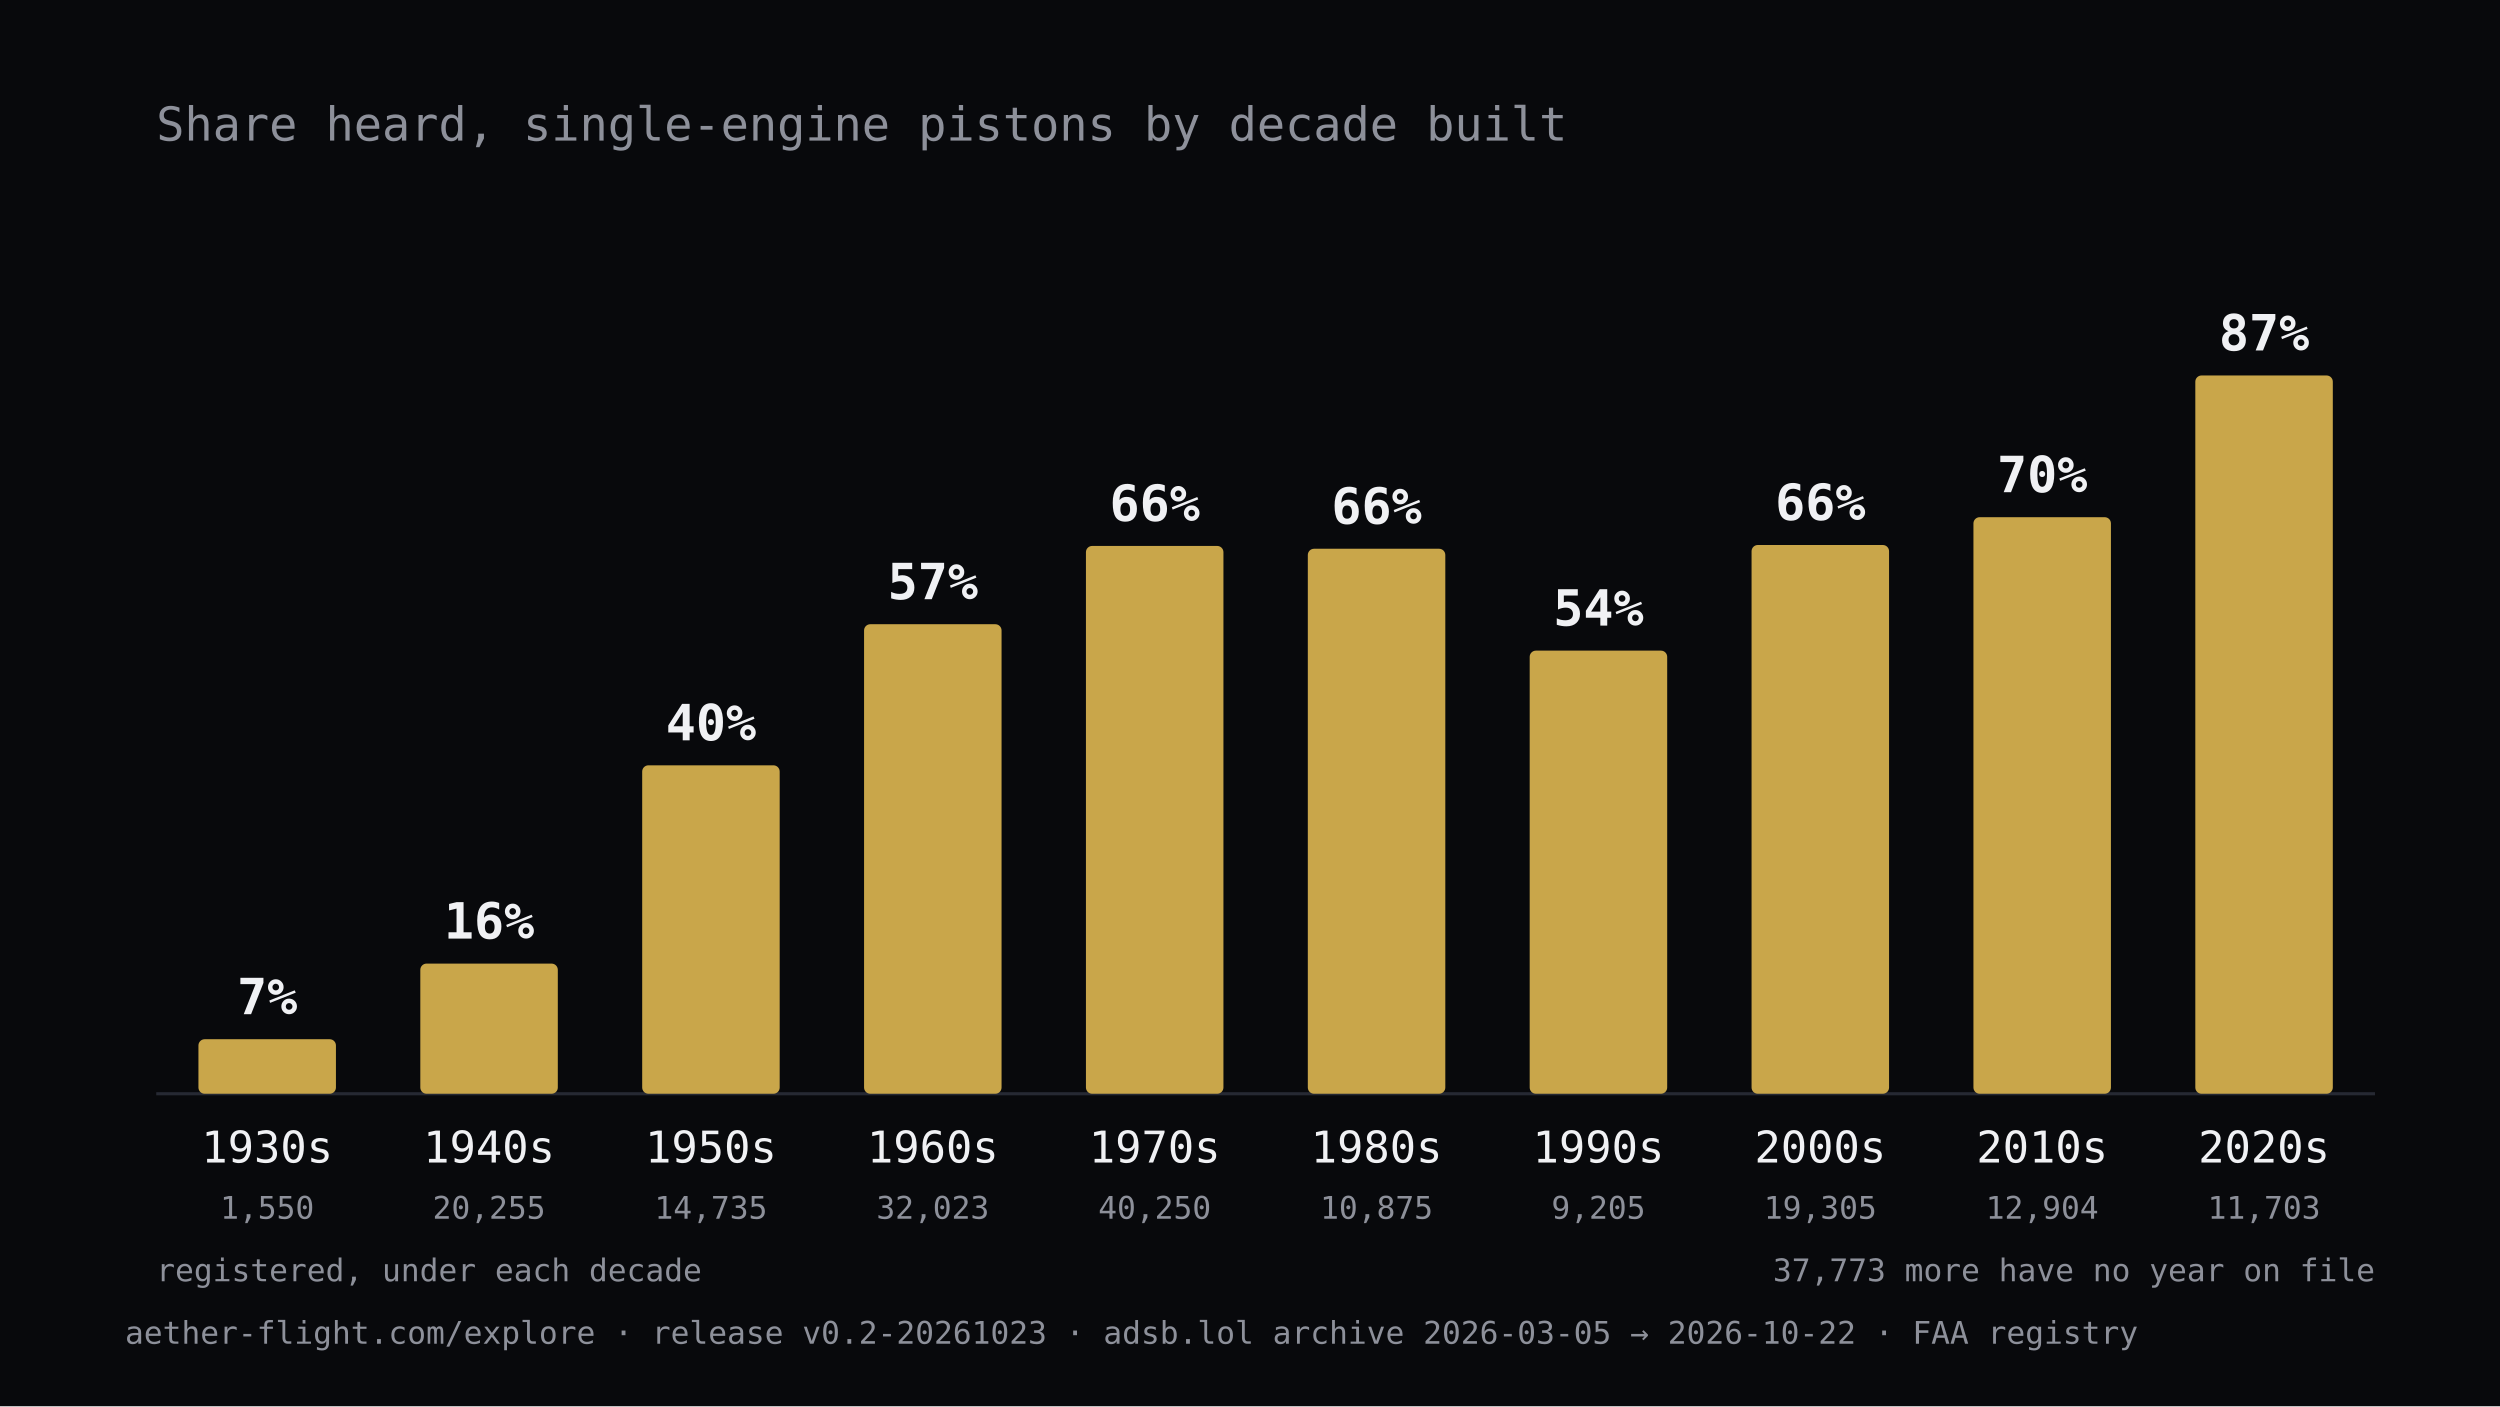
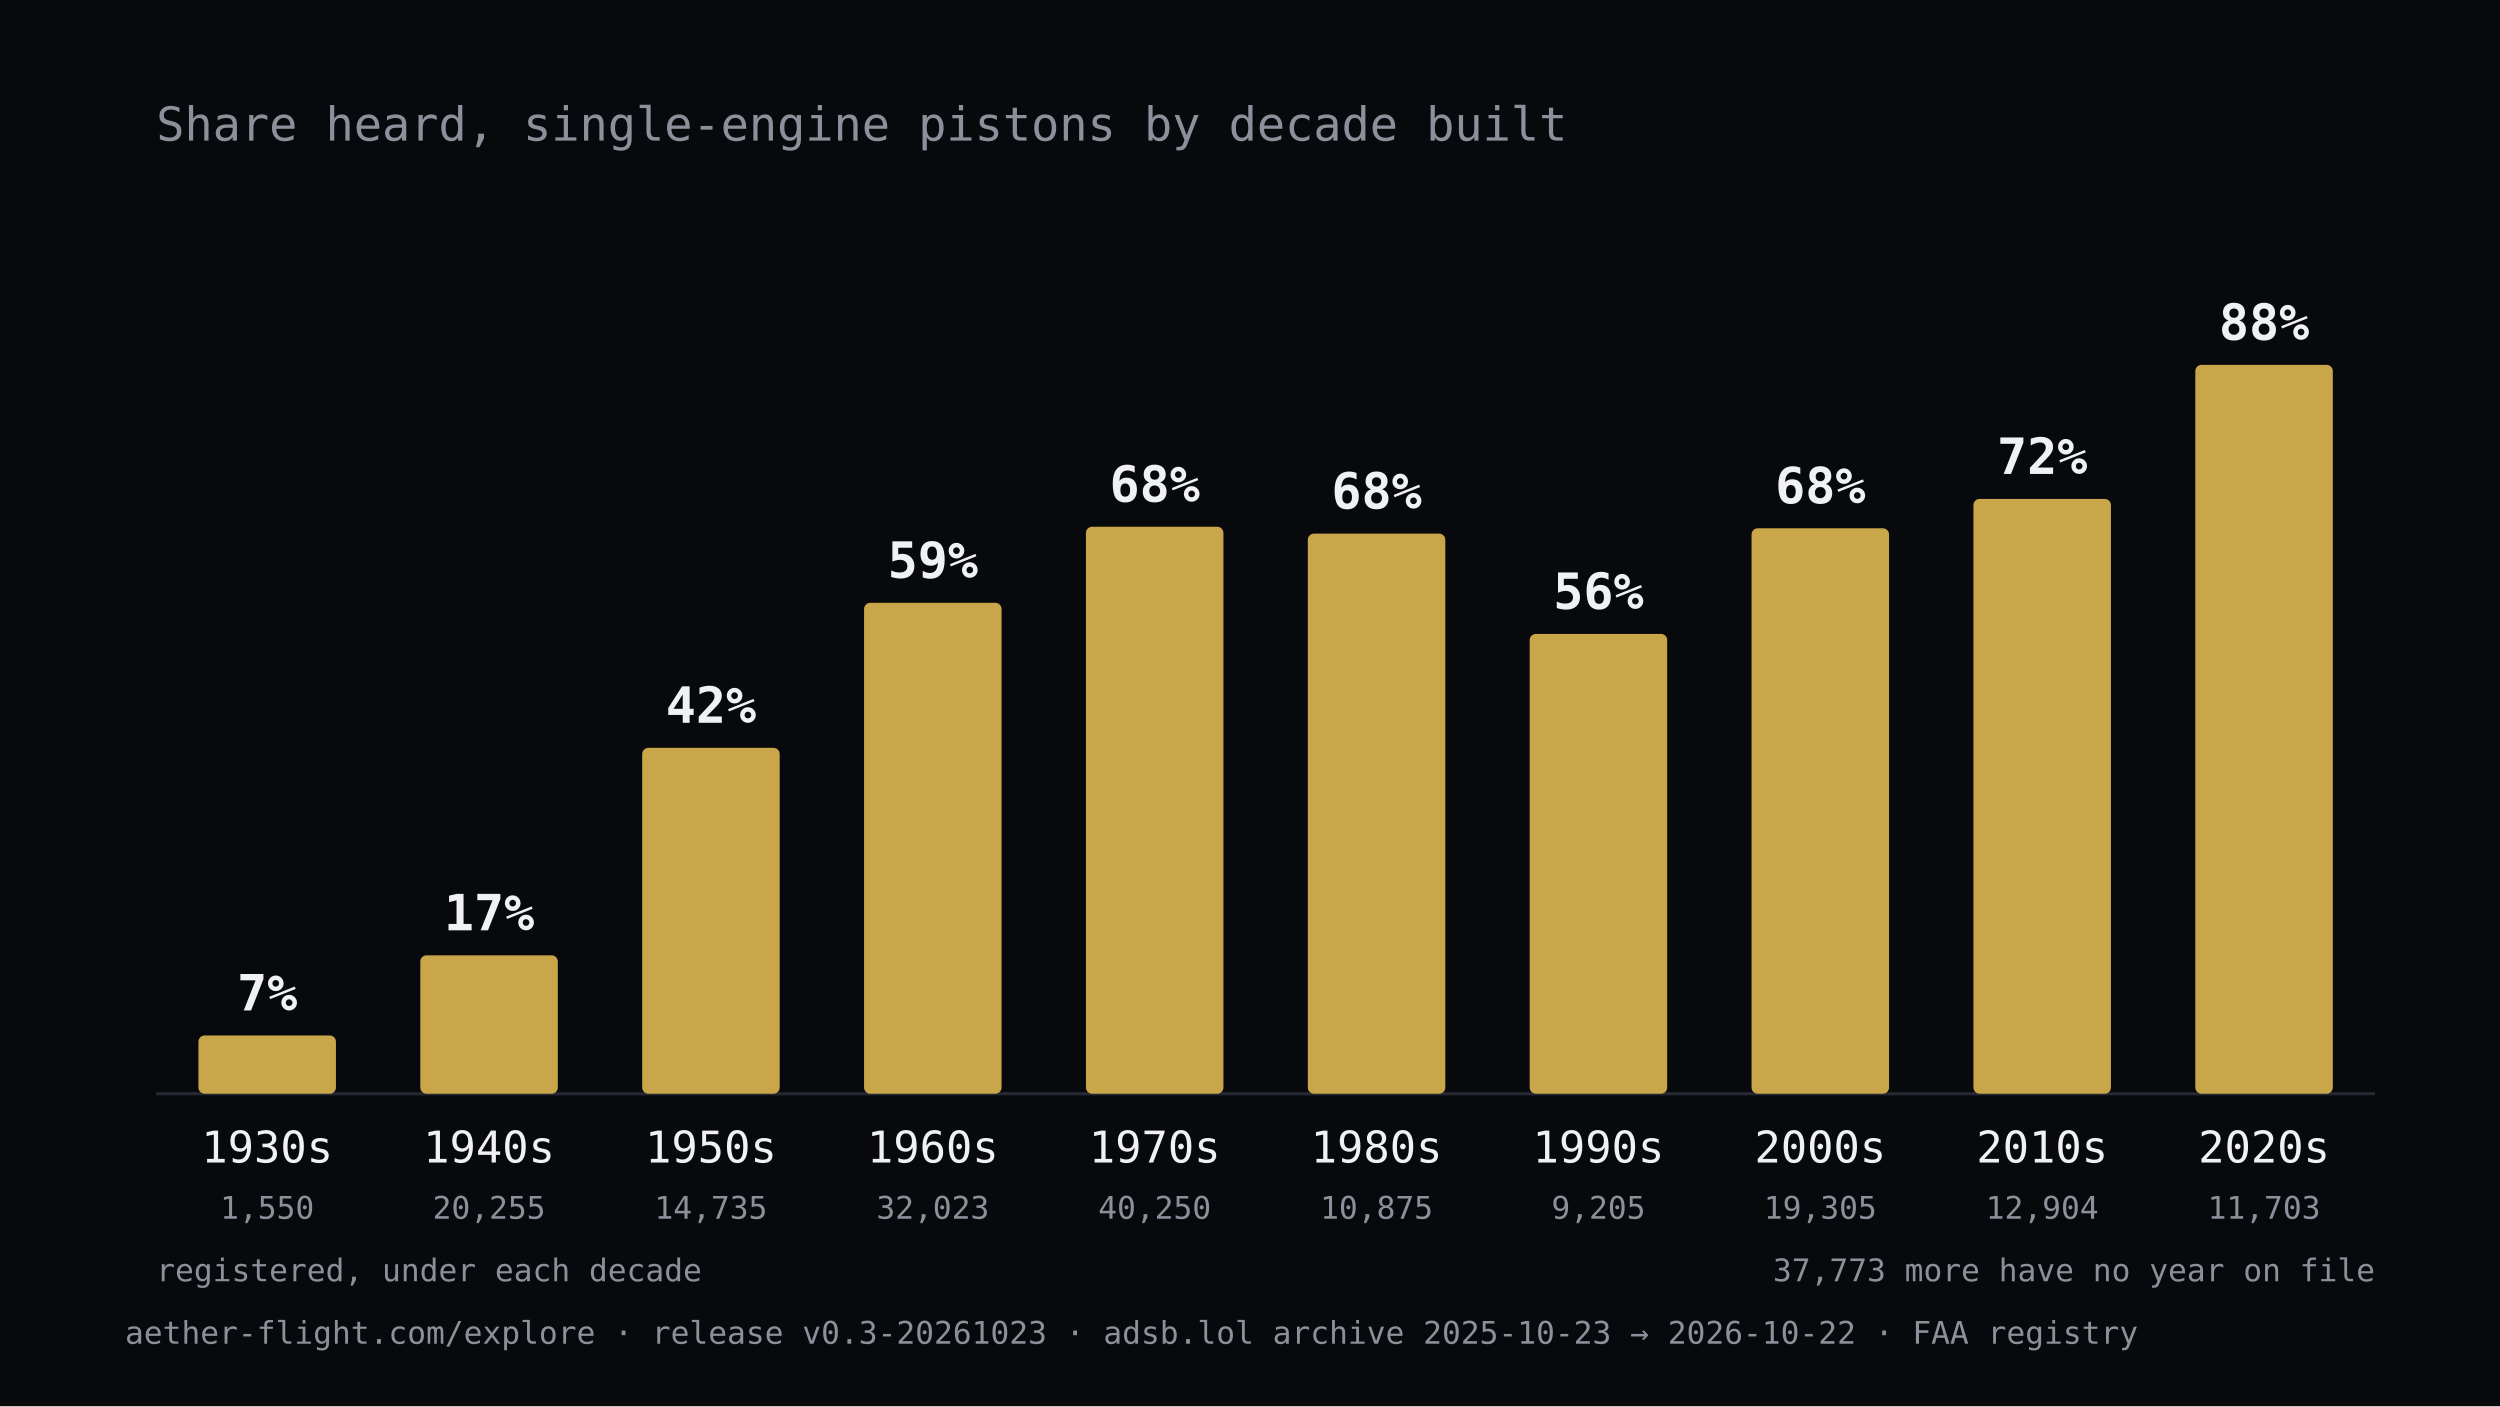
<svg xmlns="http://www.w3.org/2000/svg" viewBox="0 0 1600 900" width="1600" height="900" font-family="'Azeret Mono', Menlo, Consolas, monospace">
  <rect width="1600" height="900" fill="#08090c" />
  <line x1="100.0" y1="700.0" x2="1520.0" y2="700.0" stroke="#262933" stroke-width="2" />
-   <rect x="127.0" y="665.1" width="88.0" height="34.9" rx="4" fill="#c9a64a" />
-   <text x="171.0" y="649.1" font-size="32" font-weight="600" fill="#f0f1f4" text-anchor="middle">7%</text>
+   <rect x="127.0" y="662.7" width="88.0" height="37.3" rx="4" fill="#c9a64a" />
+   <text x="171.0" y="646.7" font-size="32" font-weight="600" fill="#f0f1f4" text-anchor="middle">7%</text>
  <text x="171.0" y="744.0" font-size="28" font-weight="400" fill="#f0f1f4" text-anchor="middle">1930s</text>
  <text x="171.0" y="780.0" font-size="20" font-weight="400" fill="#8d909a" text-anchor="middle">1,550</text>
-   <rect x="269.0" y="616.7" width="88.0" height="83.3" rx="4" fill="#c9a64a" />
-   <text x="313.0" y="600.7" font-size="32" font-weight="600" fill="#f0f1f4" text-anchor="middle">16%</text>
+   <rect x="269.0" y="611.4" width="88.0" height="88.6" rx="4" fill="#c9a64a" />
+   <text x="313.0" y="595.4" font-size="32" font-weight="600" fill="#f0f1f4" text-anchor="middle">17%</text>
  <text x="313.0" y="744.0" font-size="28" font-weight="400" fill="#f0f1f4" text-anchor="middle">1940s</text>
  <text x="313.0" y="780.0" font-size="20" font-weight="400" fill="#8d909a" text-anchor="middle">20,255</text>
-   <rect x="411.0" y="489.8" width="88.0" height="210.2" rx="4" fill="#c9a64a" />
-   <text x="455.0" y="473.8" font-size="32" font-weight="600" fill="#f0f1f4" text-anchor="middle">40%</text>
+   <rect x="411.0" y="478.6" width="88.0" height="221.4" rx="4" fill="#c9a64a" />
+   <text x="455.0" y="462.6" font-size="32" font-weight="600" fill="#f0f1f4" text-anchor="middle">42%</text>
  <text x="455.0" y="744.0" font-size="28" font-weight="400" fill="#f0f1f4" text-anchor="middle">1950s</text>
  <text x="455.0" y="780.0" font-size="20" font-weight="400" fill="#8d909a" text-anchor="middle">14,735</text>
-   <rect x="553.0" y="399.5" width="88.0" height="300.5" rx="4" fill="#c9a64a" />
-   <text x="597.0" y="383.5" font-size="32" font-weight="600" fill="#f0f1f4" text-anchor="middle">57%</text>
+   <rect x="553.0" y="385.8" width="88.0" height="314.2" rx="4" fill="#c9a64a" />
+   <text x="597.0" y="369.8" font-size="32" font-weight="600" fill="#f0f1f4" text-anchor="middle">59%</text>
  <text x="597.0" y="744.0" font-size="28" font-weight="400" fill="#f0f1f4" text-anchor="middle">1960s</text>
  <text x="597.0" y="780.0" font-size="20" font-weight="400" fill="#8d909a" text-anchor="middle">32,023</text>
-   <rect x="695.0" y="349.4" width="88.0" height="350.6" rx="4" fill="#c9a64a" />
-   <text x="739.0" y="333.4" font-size="32" font-weight="600" fill="#f0f1f4" text-anchor="middle">66%</text>
+   <rect x="695.0" y="337.1" width="88.0" height="362.9" rx="4" fill="#c9a64a" />
+   <text x="739.0" y="321.1" font-size="32" font-weight="600" fill="#f0f1f4" text-anchor="middle">68%</text>
  <text x="739.0" y="744.0" font-size="28" font-weight="400" fill="#f0f1f4" text-anchor="middle">1970s</text>
  <text x="739.0" y="780.0" font-size="20" font-weight="400" fill="#8d909a" text-anchor="middle">40,250</text>
-   <rect x="837.0" y="351.2" width="88.0" height="348.8" rx="4" fill="#c9a64a" />
-   <text x="881.0" y="335.2" font-size="32" font-weight="600" fill="#f0f1f4" text-anchor="middle">66%</text>
+   <rect x="837.0" y="341.5" width="88.0" height="358.5" rx="4" fill="#c9a64a" />
+   <text x="881.0" y="325.5" font-size="32" font-weight="600" fill="#f0f1f4" text-anchor="middle">68%</text>
  <text x="881.0" y="744.0" font-size="28" font-weight="400" fill="#f0f1f4" text-anchor="middle">1980s</text>
  <text x="881.0" y="780.0" font-size="20" font-weight="400" fill="#8d909a" text-anchor="middle">10,875</text>
-   <rect x="979.0" y="416.4" width="88.0" height="283.6" rx="4" fill="#c9a64a" />
-   <text x="1023.0" y="400.4" font-size="32" font-weight="600" fill="#f0f1f4" text-anchor="middle">54%</text>
+   <rect x="979.0" y="405.7" width="88.0" height="294.3" rx="4" fill="#c9a64a" />
+   <text x="1023.0" y="389.7" font-size="32" font-weight="600" fill="#f0f1f4" text-anchor="middle">56%</text>
  <text x="1023.0" y="744.0" font-size="28" font-weight="400" fill="#f0f1f4" text-anchor="middle">1990s</text>
  <text x="1023.0" y="780.0" font-size="20" font-weight="400" fill="#8d909a" text-anchor="middle">9,205</text>
-   <rect x="1121.0" y="348.8" width="88.0" height="351.2" rx="4" fill="#c9a64a" />
-   <text x="1165.0" y="332.8" font-size="32" font-weight="600" fill="#f0f1f4" text-anchor="middle">66%</text>
+   <rect x="1121.0" y="338.1" width="88.0" height="361.9" rx="4" fill="#c9a64a" />
+   <text x="1165.0" y="322.1" font-size="32" font-weight="600" fill="#f0f1f4" text-anchor="middle">68%</text>
  <text x="1165.0" y="744.0" font-size="28" font-weight="400" fill="#f0f1f4" text-anchor="middle">2000s</text>
  <text x="1165.0" y="780.0" font-size="20" font-weight="400" fill="#8d909a" text-anchor="middle">19,305</text>
-   <rect x="1263.0" y="331.0" width="88.0" height="369.0" rx="4" fill="#c9a64a" />
-   <text x="1307.0" y="315.0" font-size="32" font-weight="600" fill="#f0f1f4" text-anchor="middle">70%</text>
+   <rect x="1263.0" y="319.3" width="88.0" height="380.7" rx="4" fill="#c9a64a" />
+   <text x="1307.0" y="303.3" font-size="32" font-weight="600" fill="#f0f1f4" text-anchor="middle">72%</text>
  <text x="1307.0" y="744.0" font-size="28" font-weight="400" fill="#f0f1f4" text-anchor="middle">2010s</text>
  <text x="1307.0" y="780.0" font-size="20" font-weight="400" fill="#8d909a" text-anchor="middle">12,904</text>
-   <rect x="1405.0" y="240.3" width="88.0" height="459.7" rx="4" fill="#c9a64a" />
-   <text x="1449.0" y="224.3" font-size="32" font-weight="600" fill="#f0f1f4" text-anchor="middle">87%</text>
+   <rect x="1405.0" y="233.5" width="88.0" height="466.5" rx="4" fill="#c9a64a" />
+   <text x="1449.0" y="217.5" font-size="32" font-weight="600" fill="#f0f1f4" text-anchor="middle">88%</text>
  <text x="1449.0" y="744.0" font-size="28" font-weight="400" fill="#f0f1f4" text-anchor="middle">2020s</text>
  <text x="1449.0" y="780.0" font-size="20" font-weight="400" fill="#8d909a" text-anchor="middle">11,703</text>
  <text x="100.0" y="90.0" font-size="30" font-weight="400" fill="#8d909a" text-anchor="start">Share heard, single-engine pistons by decade built</text>
  <text x="100.0" y="820.0" font-size="20" font-weight="400" fill="#8d909a" text-anchor="start">registered, under each decade</text>
  <text x="1520.0" y="820.0" font-size="20" font-weight="400" fill="#8d909a" text-anchor="end">37,773 more have no year on file</text>
-   <text x="80.0" y="860.0" font-size="20" font-weight="400" fill="#8d909a" text-anchor="start">aether-flight.com/explore · release v0.2-20261023 · adsb.lol archive 2026-03-05 → 2026-10-22 · FAA registry</text>
+   <text x="80.0" y="860.0" font-size="20" font-weight="400" fill="#8d909a" text-anchor="start">aether-flight.com/explore · release v0.3-20261023 · adsb.lol archive 2025-10-23 → 2026-10-22 · FAA registry</text>
</svg>
